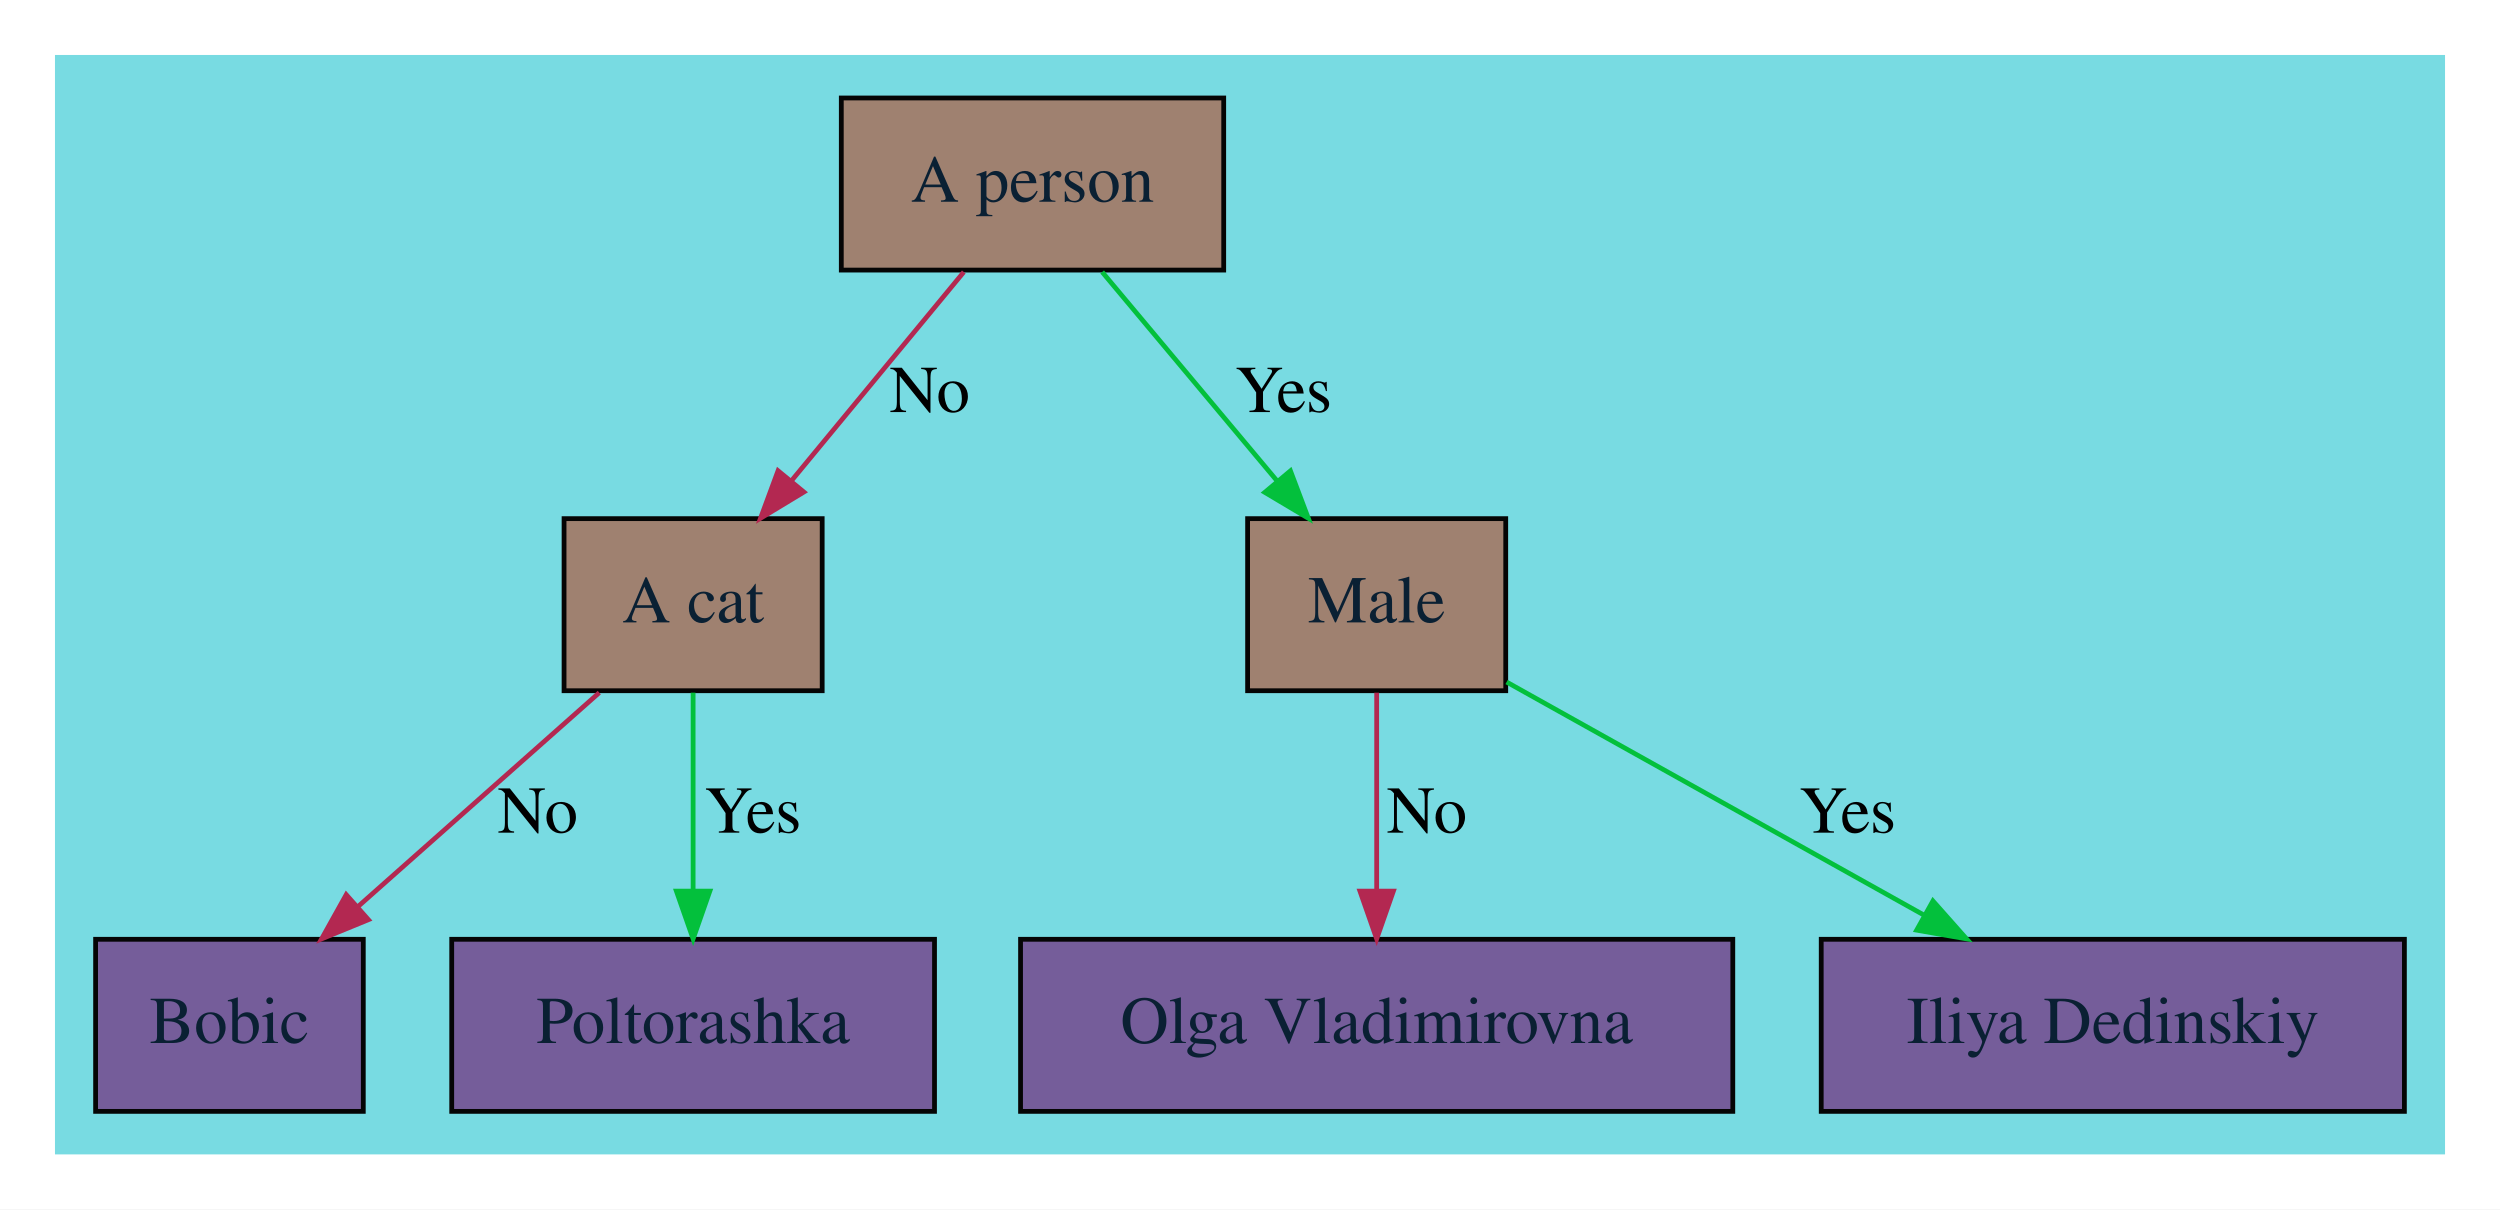
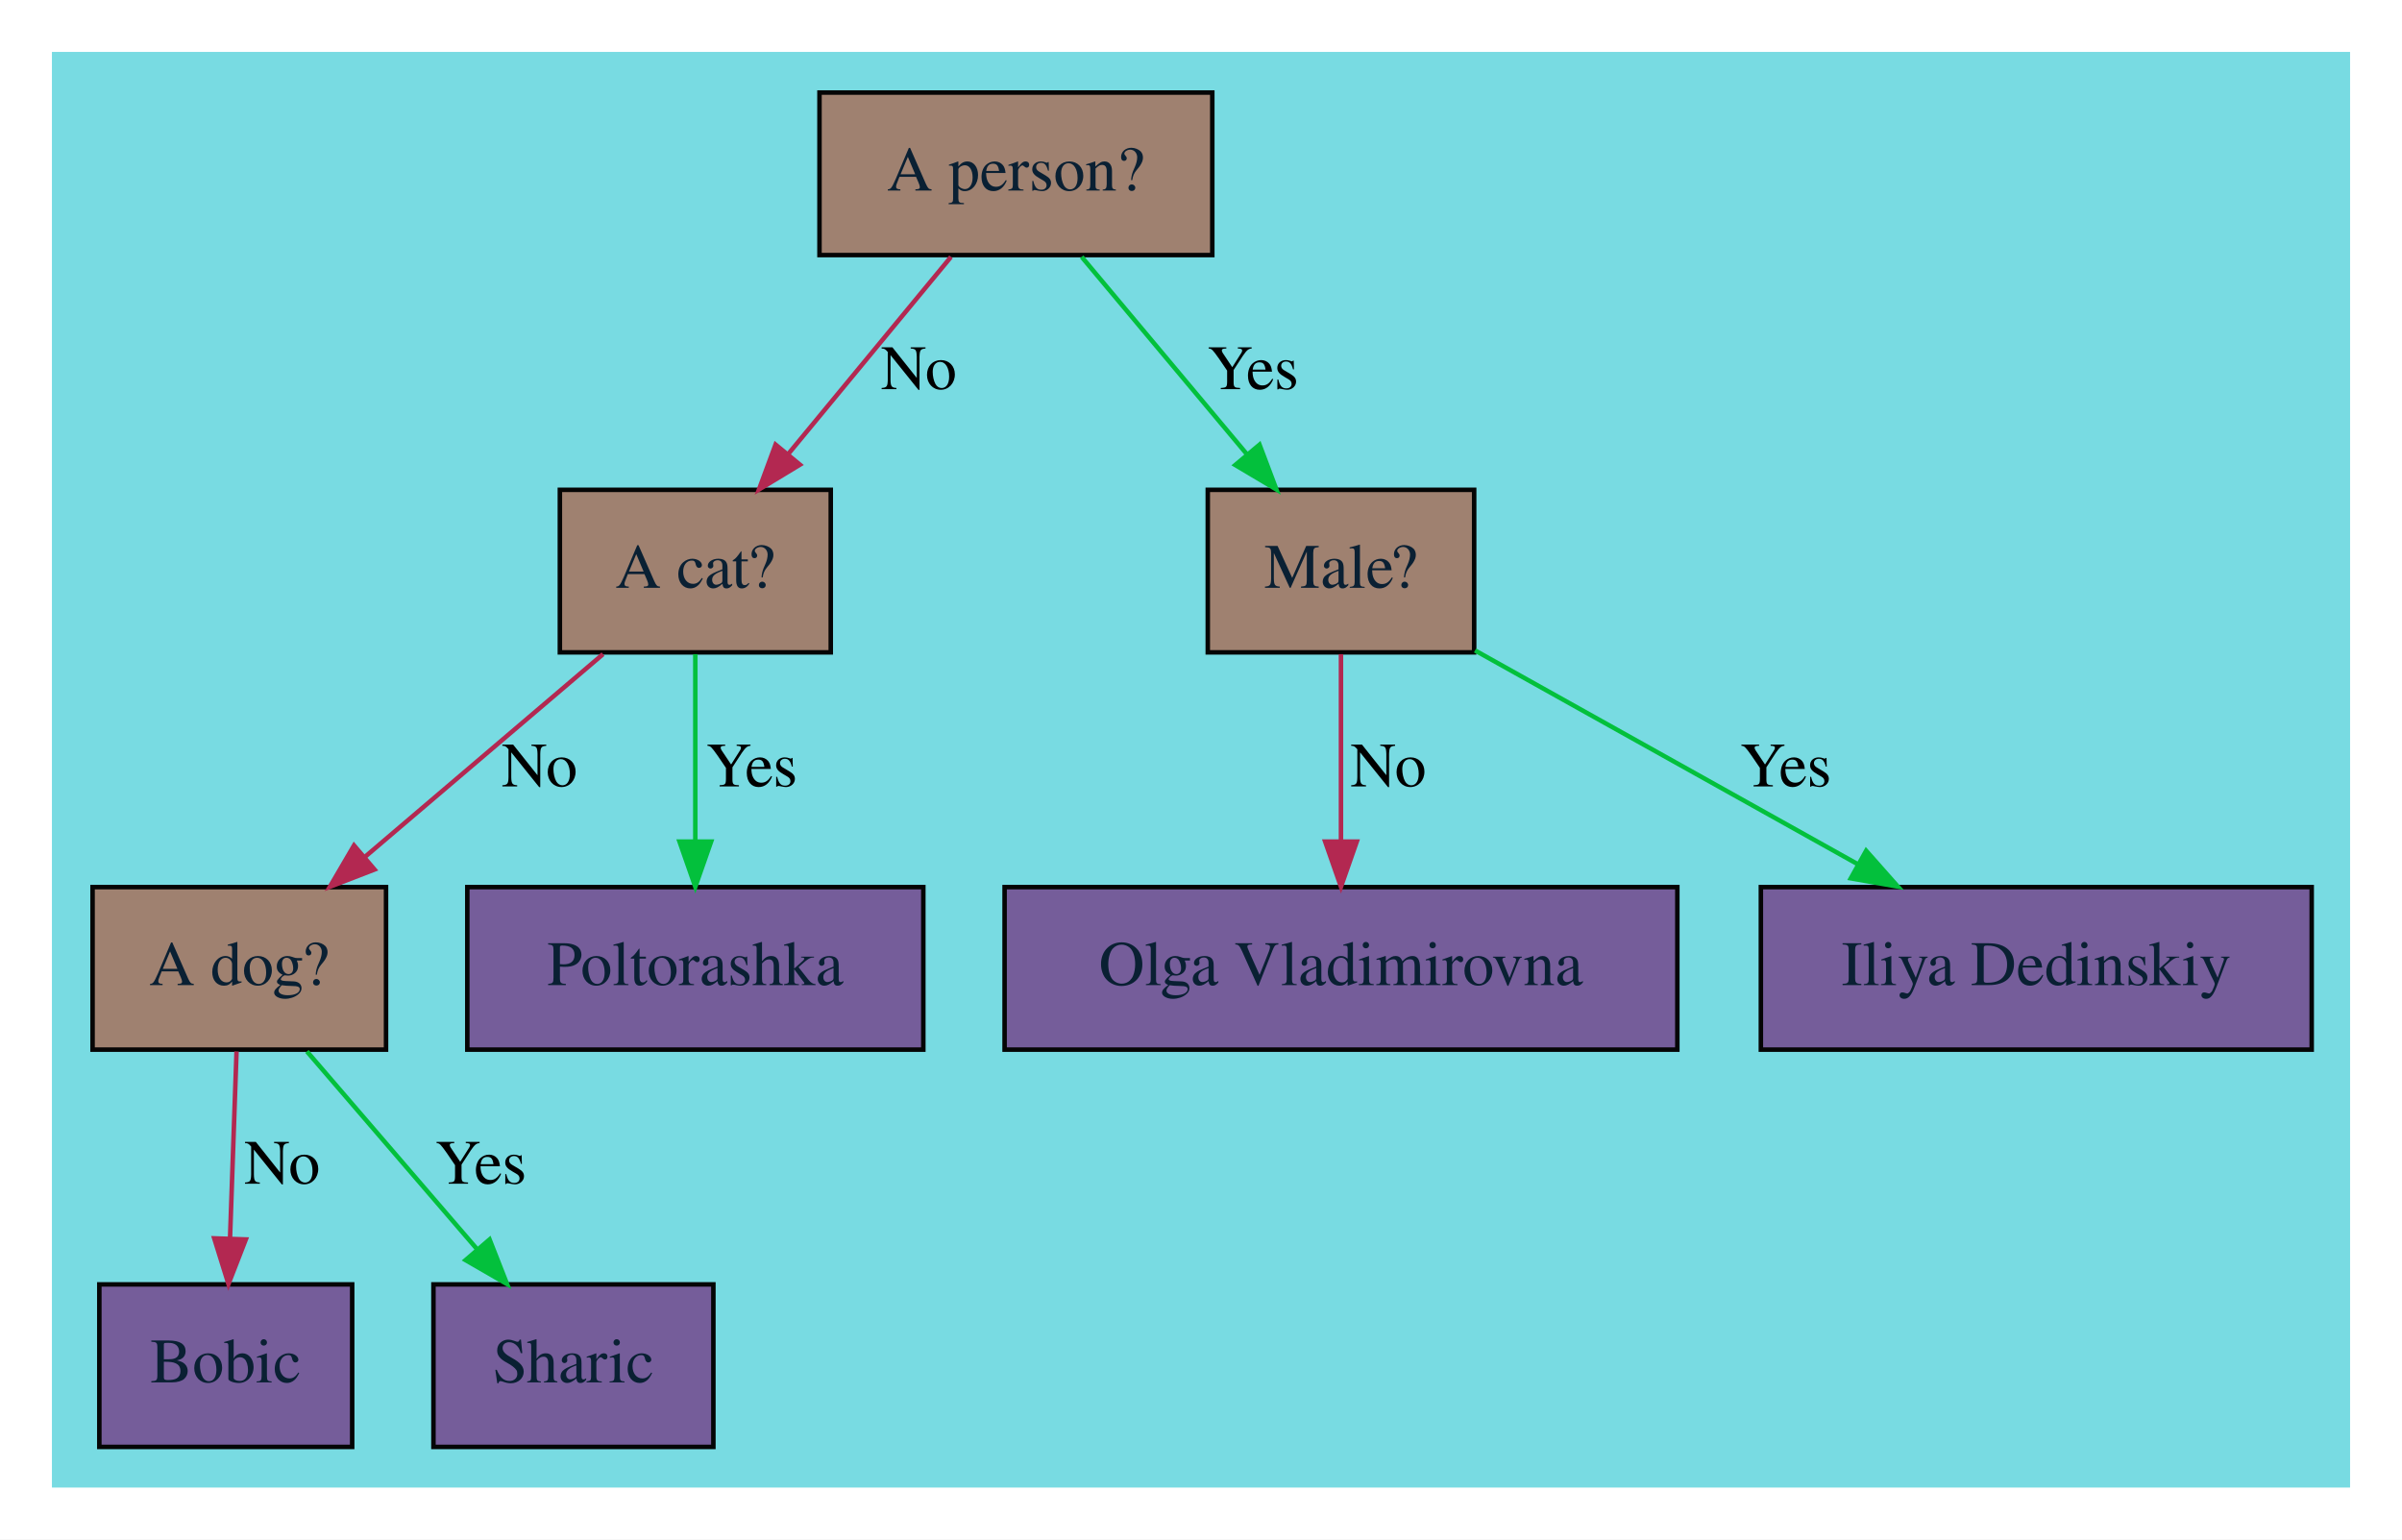
- <svg xmlns="http://www.w3.org/2000/svg" width="523pt" height="253pt" viewBox="0.00 0.00 523.00 253.00">
-   <g id="graph0" class="graph" transform="scale(1 1) rotate(0) translate(4 249)">
-     <polygon fill="white" stroke="transparent" points="-4,4 -4,-249 519,-249 519,4 -4,4" />
+ <svg xmlns="http://www.w3.org/2000/svg" width="532pt" height="341pt" viewBox="0.00 0.00 532.00 341.00">
+   <g id="graph0" class="graph" transform="scale(1 1) rotate(0) translate(4 337)">
+     <polygon fill="white" stroke="transparent" points="-4,4 -4,-337 528,-337 528,4 -4,4" />
    <g id="clust1" class="cluster">
-       <polygon fill="#78dbe2" stroke="#78dbe2" points="8,-8 8,-237 507,-237 507,-8 8,-8" />
+       <polygon fill="#78dbe2" stroke="#78dbe2" points="8,-8 8,-325 516,-325 516,-8 8,-8" />
    </g>
    <g id="node1" class="node">
-       <polygon fill="#9f8170" stroke="#050505" points="172,-192.5 172,-228.5 252,-228.5 252,-192.5 172,-192.5" />
-       <text text-anchor="middle" x="212" y="-206.8" font-family="Times,serif" font-size="14.00" fill="#0a2033">A person</text>
+       <polygon fill="#9f8170" stroke="#050505" points="177.5,-280.5 177.5,-316.5 264.5,-316.5 264.5,-280.5 177.5,-280.5" />
+       <text text-anchor="middle" x="221" y="-294.8" font-family="Times,serif" font-size="14.00" fill="#0a2033">A person?</text>
    </g>
    <g id="node2" class="node">
-       <polygon fill="#9f8170" stroke="#050505" points="114,-104.5 114,-140.5 168,-140.5 168,-104.5 114,-104.5" />
-       <text text-anchor="middle" x="141" y="-118.8" font-family="Times,serif" font-size="14.00" fill="#0a2033">A cat</text>
+       <polygon fill="#9f8170" stroke="#050505" points="120,-192.5 120,-228.5 180,-228.5 180,-192.5 120,-192.5" />
+       <text text-anchor="middle" x="150" y="-206.8" font-family="Times,serif" font-size="14.00" fill="#0a2033">A cat?</text>
    </g>
    <g id="edge1" class="edge">
-       <path fill="none" stroke="#b32851" d="M197.63,-192.1C187.27,-179.54 173.12,-162.41 161.56,-148.41" />
-       <polygon fill="#b32851" stroke="#b32851" points="164.17,-146.07 155.1,-140.58 158.77,-150.52 164.17,-146.07" />
-       <text text-anchor="middle" x="190.5" y="-162.8" font-family="Times,serif" font-size="14.00">No</text>
+       <path fill="none" stroke="#b32851" d="M206.63,-280.1C196.27,-267.54 182.12,-250.41 170.56,-236.41" />
+       <polygon fill="#b32851" stroke="#b32851" points="173.17,-234.07 164.1,-228.58 167.77,-238.52 173.17,-234.07" />
+       <text text-anchor="middle" x="199.5" y="-250.8" font-family="Times,serif" font-size="14.00">No</text>
+     </g>
+     <g id="node7" class="node">
+       <polygon fill="#9f8170" stroke="#050505" points="263.5,-192.5 263.5,-228.5 322.5,-228.5 322.5,-192.5 263.5,-192.5" />
+       <text text-anchor="middle" x="293" y="-206.8" font-family="Times,serif" font-size="14.00" fill="#0a2033">Male?</text>
+     </g>
+     <g id="edge6" class="edge">
+       <path fill="none" stroke="#03c03c" d="M235.57,-280.1C246.08,-267.54 260.42,-250.41 272.15,-236.41" />
+       <polygon fill="#03c03c" stroke="#03c03c" points="274.96,-238.5 278.7,-228.58 269.59,-234 274.96,-238.5" />
+       <text text-anchor="middle" x="273.5" y="-250.8" font-family="Times,serif" font-size="14.00">Yes</text>
+     </g>
+     <g id="node3" class="node">
+       <polygon fill="#9f8170" stroke="#050505" points="16.5,-104.5 16.5,-140.5 81.5,-140.5 81.5,-104.5 16.5,-104.5" />
+       <text text-anchor="middle" x="49" y="-118.8" font-family="Times,serif" font-size="14.00" fill="#0a2033">A dog?</text>
+     </g>
+     <g id="edge2" class="edge">
+       <path fill="none" stroke="#b32851" d="M129.56,-192.1C114.4,-179.19 93.56,-161.45 76.88,-147.24" />
+       <polygon fill="#b32851" stroke="#b32851" points="78.95,-144.4 69.06,-140.58 74.41,-149.73 78.95,-144.4" />
+       <text text-anchor="middle" x="115.5" y="-162.8" font-family="Times,serif" font-size="14.00">No</text>
+     </g>
+     <g id="node6" class="node">
+       <polygon fill="#755d9a" stroke="#050505" points="99.5,-104.5 99.5,-140.5 200.5,-140.5 200.5,-104.5 99.5,-104.5" />
+       <text text-anchor="middle" x="150" y="-118.8" font-family="Times,serif" font-size="14.00" fill="#0a2033">Poltorashka</text>
+     </g>
+     <g id="edge5" class="edge">
+       <path fill="none" stroke="#03c03c" d="M150,-192.1C150,-180.25 150,-164.32 150,-150.79" />
+       <polygon fill="#03c03c" stroke="#03c03c" points="153.5,-150.58 150,-140.58 146.5,-150.58 153.5,-150.58" />
+       <text text-anchor="middle" x="162.5" y="-162.8" font-family="Times,serif" font-size="14.00">Yes</text>
+     </g>
+     <g id="node4" class="node">
+       <polygon fill="#755d9a" stroke="#050505" points="18,-16.5 18,-52.5 74,-52.5 74,-16.5 18,-16.5" />
+       <text text-anchor="middle" x="46" y="-30.8" font-family="Times,serif" font-size="14.00" fill="#0a2033">Bobic</text>
+     </g>
+     <g id="edge3" class="edge">
+       <path fill="none" stroke="#b32851" d="M48.39,-104.1C47.98,-92.25 47.42,-76.32 46.95,-62.79" />
+       <polygon fill="#b32851" stroke="#b32851" points="50.44,-62.46 46.6,-52.58 43.45,-62.7 50.44,-62.46" />
+       <text text-anchor="middle" x="58.5" y="-74.8" font-family="Times,serif" font-size="14.00">No</text>
    </g>
    <g id="node5" class="node">
-       <polygon fill="#9f8170" stroke="#050505" points="257,-104.5 257,-140.5 311,-140.5 311,-104.5 257,-104.5" />
-       <text text-anchor="middle" x="284" y="-118.8" font-family="Times,serif" font-size="14.00" fill="#0a2033">Male</text>
+       <polygon fill="#755d9a" stroke="#050505" points="92,-16.5 92,-52.5 154,-52.5 154,-16.5 92,-16.5" />
+       <text text-anchor="middle" x="123" y="-30.8" font-family="Times,serif" font-size="14.00" fill="#0a2033">Sharic</text>
    </g>
    <g id="edge4" class="edge">
-       <path fill="none" stroke="#03c03c" d="M226.57,-192.1C237.08,-179.54 251.42,-162.41 263.15,-148.41" />
-       <polygon fill="#03c03c" stroke="#03c03c" points="265.96,-150.5 269.7,-140.58 260.59,-146 265.96,-150.5" />
-       <text text-anchor="middle" x="264.5" y="-162.8" font-family="Times,serif" font-size="14.00">Yes</text>
+       <path fill="none" stroke="#03c03c" d="M63.98,-104.1C74.78,-91.54 89.52,-74.41 101.57,-60.41" />
+       <polygon fill="#03c03c" stroke="#03c03c" points="104.43,-62.45 108.3,-52.58 99.12,-57.88 104.43,-62.45" />
+       <text text-anchor="middle" x="102.5" y="-74.8" font-family="Times,serif" font-size="14.00">Yes</text>
    </g>
-     <g id="node3" class="node">
-       <polygon fill="#755d9a" stroke="#050505" points="16,-16.5 16,-52.5 72,-52.5 72,-16.5 16,-16.5" />
-       <text text-anchor="middle" x="44" y="-30.8" font-family="Times,serif" font-size="14.00" fill="#0a2033">Bobic</text>
+     <g id="node8" class="node">
+       <polygon fill="#755d9a" stroke="#050505" points="218.5,-104.5 218.5,-140.5 367.5,-140.5 367.5,-104.5 218.5,-104.5" />
+       <text text-anchor="middle" x="293" y="-118.8" font-family="Times,serif" font-size="14.00" fill="#0a2033">Olga Vladimirovna</text>
    </g>
-     <g id="edge2" class="edge">
-       <path fill="none" stroke="#b32851" d="M121.37,-104.1C106.81,-91.19 86.8,-73.45 70.77,-59.24" />
-       <polygon fill="#b32851" stroke="#b32851" points="73.07,-56.6 63.27,-52.58 68.43,-61.84 73.07,-56.6" />
-       <text text-anchor="middle" x="108.5" y="-74.8" font-family="Times,serif" font-size="14.00">No</text>
+     <g id="edge7" class="edge">
+       <path fill="none" stroke="#b32851" d="M293,-192.1C293,-180.25 293,-164.32 293,-150.79" />
+       <polygon fill="#b32851" stroke="#b32851" points="296.5,-150.58 293,-140.58 289.5,-150.58 296.5,-150.58" />
+       <text text-anchor="middle" x="303.5" y="-162.8" font-family="Times,serif" font-size="14.00">No</text>
    </g>
-     <g id="node4" class="node">
-       <polygon fill="#755d9a" stroke="#050505" points="90.5,-16.5 90.5,-52.5 191.5,-52.5 191.5,-16.5 90.5,-16.5" />
-       <text text-anchor="middle" x="141" y="-30.8" font-family="Times,serif" font-size="14.00" fill="#0a2033">Poltorashka</text>
+     <g id="node9" class="node">
+       <polygon fill="#755d9a" stroke="#050505" points="386,-104.5 386,-140.5 508,-140.5 508,-104.5 386,-104.5" />
+       <text text-anchor="middle" x="447" y="-118.8" font-family="Times,serif" font-size="14.00" fill="#0a2033">Iliya Dedinskiy</text>
    </g>
-     <g id="edge3" class="edge">
-       <path fill="none" stroke="#03c03c" d="M141,-104.1C141,-92.25 141,-76.32 141,-62.79" />
-       <polygon fill="#03c03c" stroke="#03c03c" points="144.5,-62.58 141,-52.58 137.5,-62.58 144.5,-62.58" />
-       <text text-anchor="middle" x="153.5" y="-74.8" font-family="Times,serif" font-size="14.00">Yes</text>
-     </g>
-     <g id="node6" class="node">
-       <polygon fill="#755d9a" stroke="#050505" points="209.5,-16.5 209.5,-52.5 358.5,-52.5 358.5,-16.5 209.5,-16.5" />
-       <text text-anchor="middle" x="284" y="-30.8" font-family="Times,serif" font-size="14.00" fill="#0a2033">Olga Vladimirovna</text>
-     </g>
-     <g id="edge5" class="edge">
-       <path fill="none" stroke="#b32851" d="M284,-104.1C284,-92.25 284,-76.32 284,-62.79" />
-       <polygon fill="#b32851" stroke="#b32851" points="287.5,-62.58 284,-52.58 280.5,-62.58 287.5,-62.58" />
-       <text text-anchor="middle" x="294.5" y="-74.8" font-family="Times,serif" font-size="14.00">No</text>
-     </g>
-     <g id="node7" class="node">
-       <polygon fill="#755d9a" stroke="#050505" points="377,-16.5 377,-52.5 499,-52.5 499,-16.5 377,-16.5" />
-       <text text-anchor="middle" x="438" y="-30.8" font-family="Times,serif" font-size="14.00" fill="#0a2033">Iliya Dedinskiy</text>
-     </g>
-     <g id="edge6" class="edge">
-       <path fill="none" stroke="#03c03c" d="M311.18,-106.32C335.38,-92.81 371.1,-72.86 398.46,-57.58" />
-       <polygon fill="#03c03c" stroke="#03c03c" points="400.37,-60.52 407.4,-52.59 396.96,-54.41 400.37,-60.52" />
-       <text text-anchor="middle" x="382.5" y="-74.8" font-family="Times,serif" font-size="14.00">Yes</text>
+     <g id="edge8" class="edge">
+       <path fill="none" stroke="#03c03c" d="M322.69,-192.92C346.77,-179.47 380.93,-160.39 407.35,-145.64" />
+       <polygon fill="#03c03c" stroke="#03c03c" points="409.32,-148.55 416.34,-140.62 405.91,-142.44 409.32,-148.55" />
+       <text text-anchor="middle" x="391.5" y="-162.8" font-family="Times,serif" font-size="14.00">Yes</text>
    </g>
  </g>
</svg>
